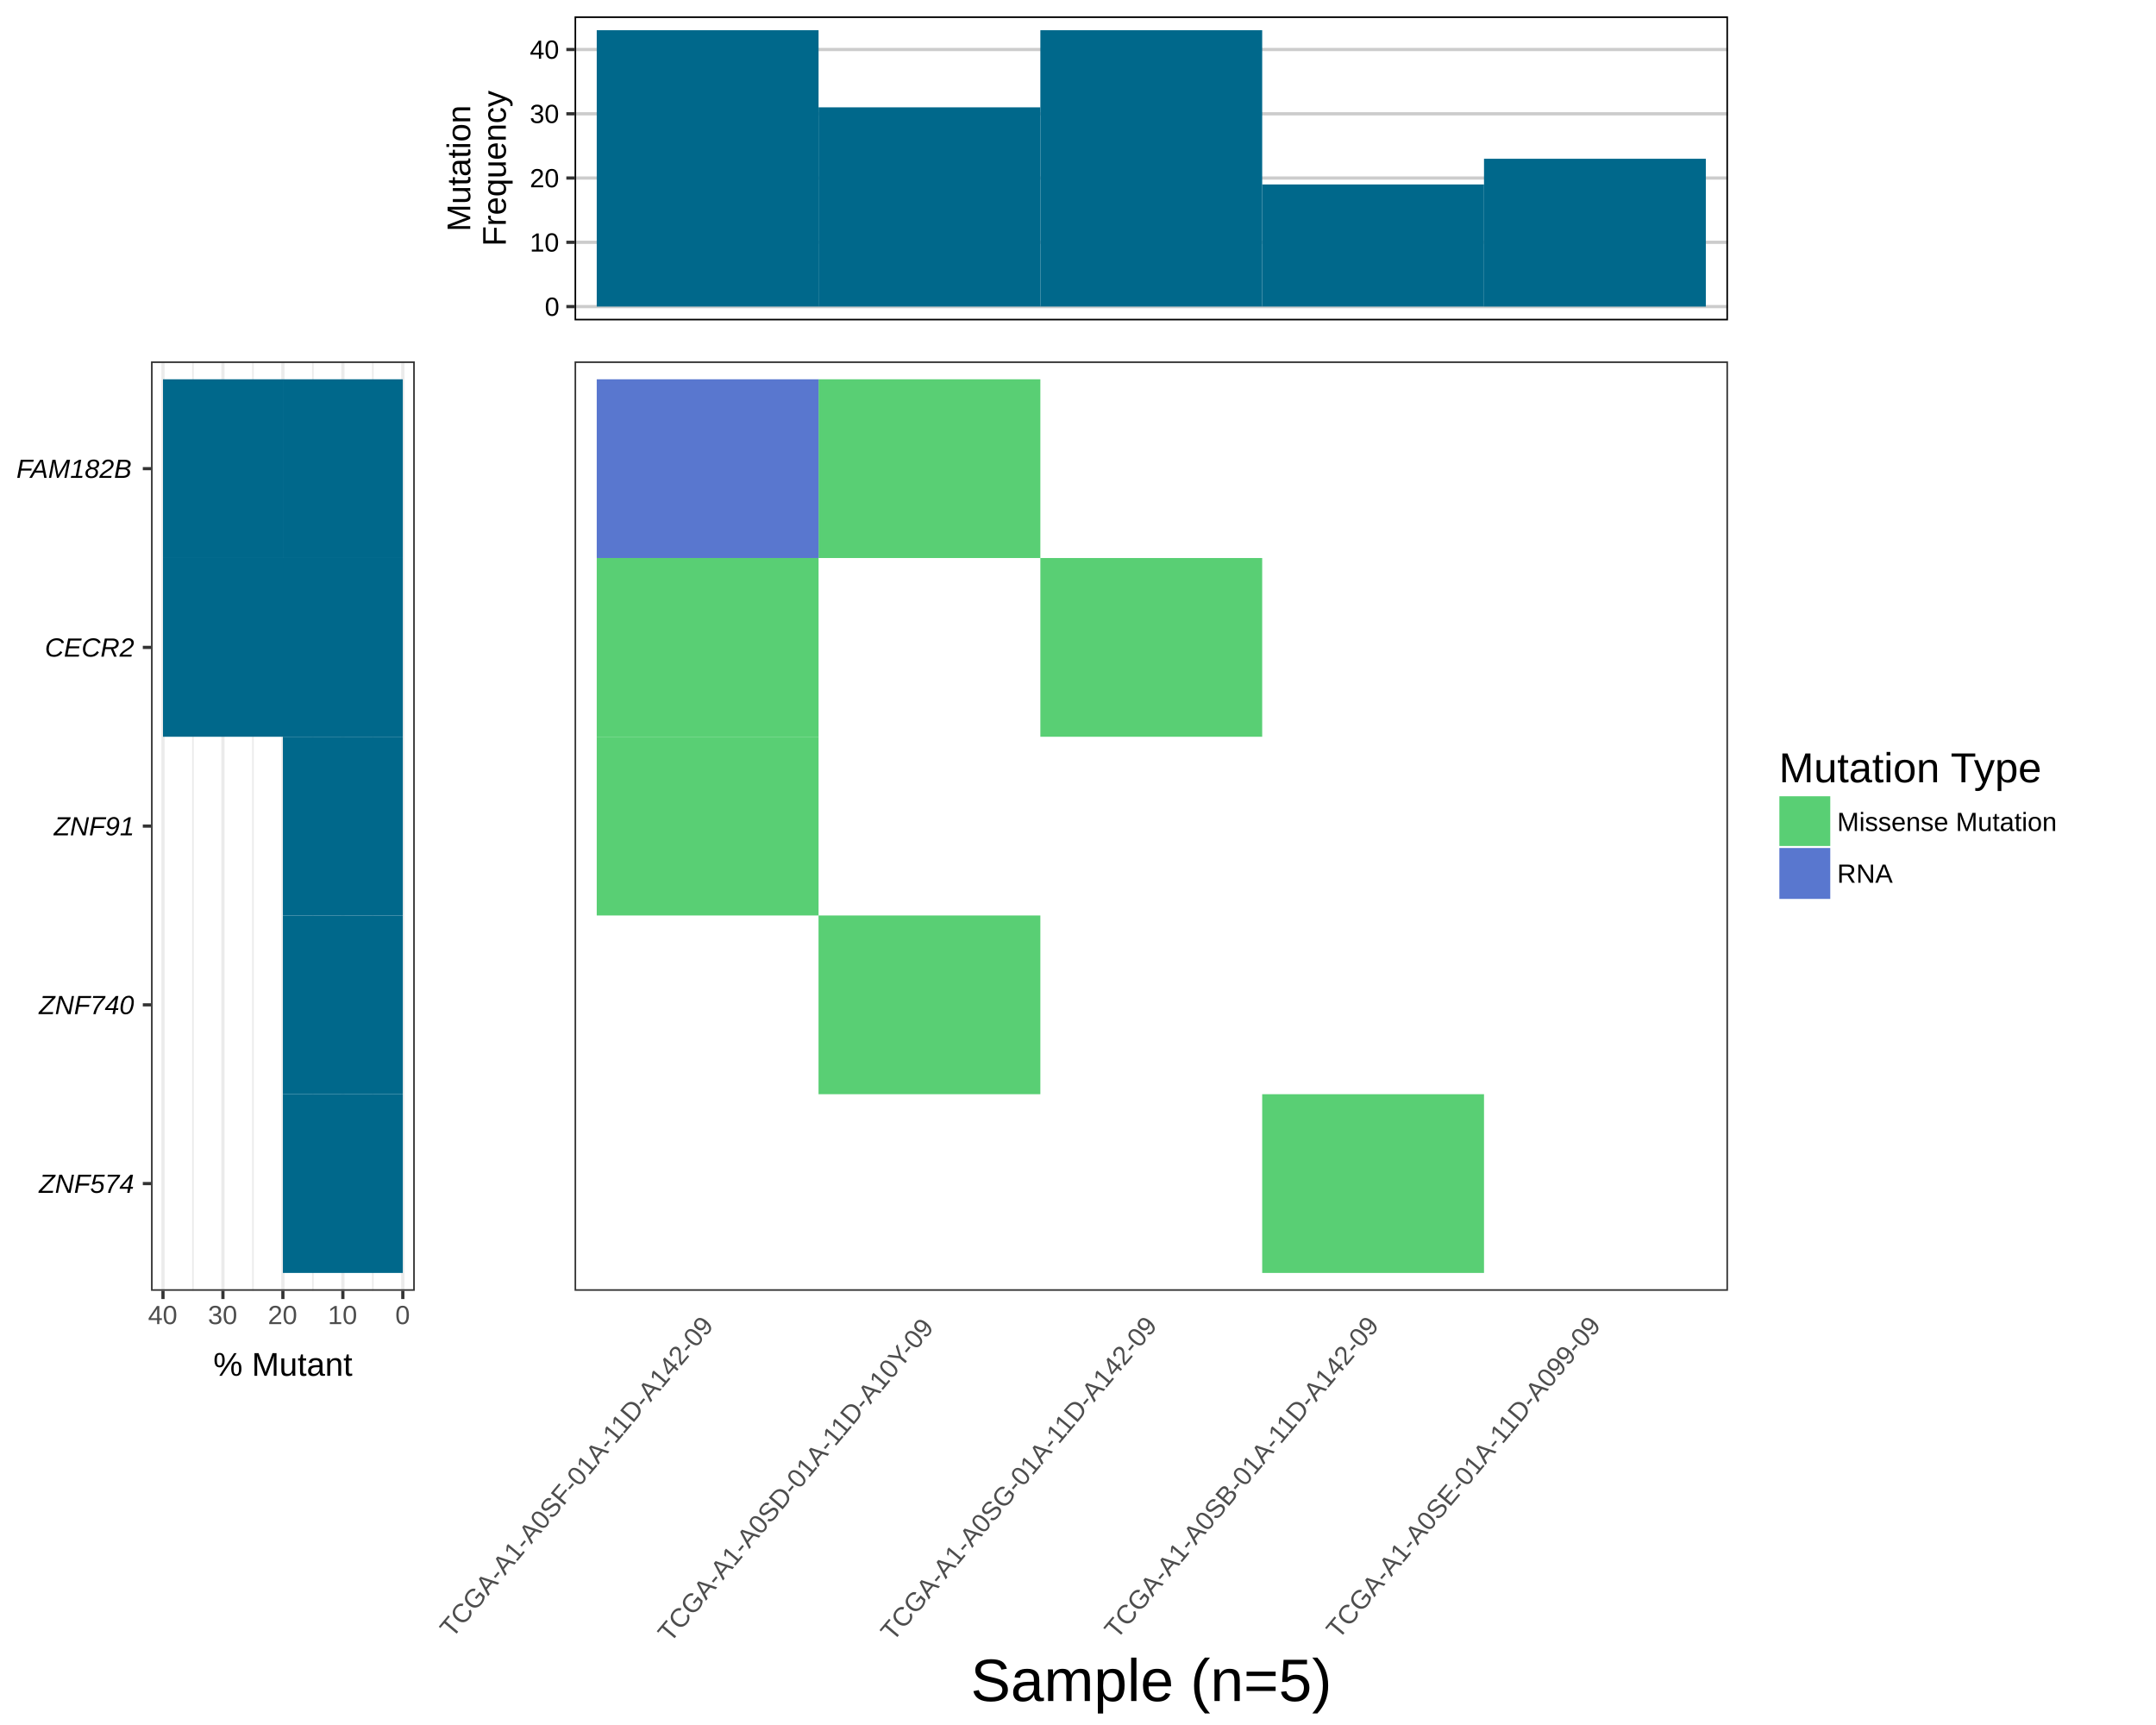
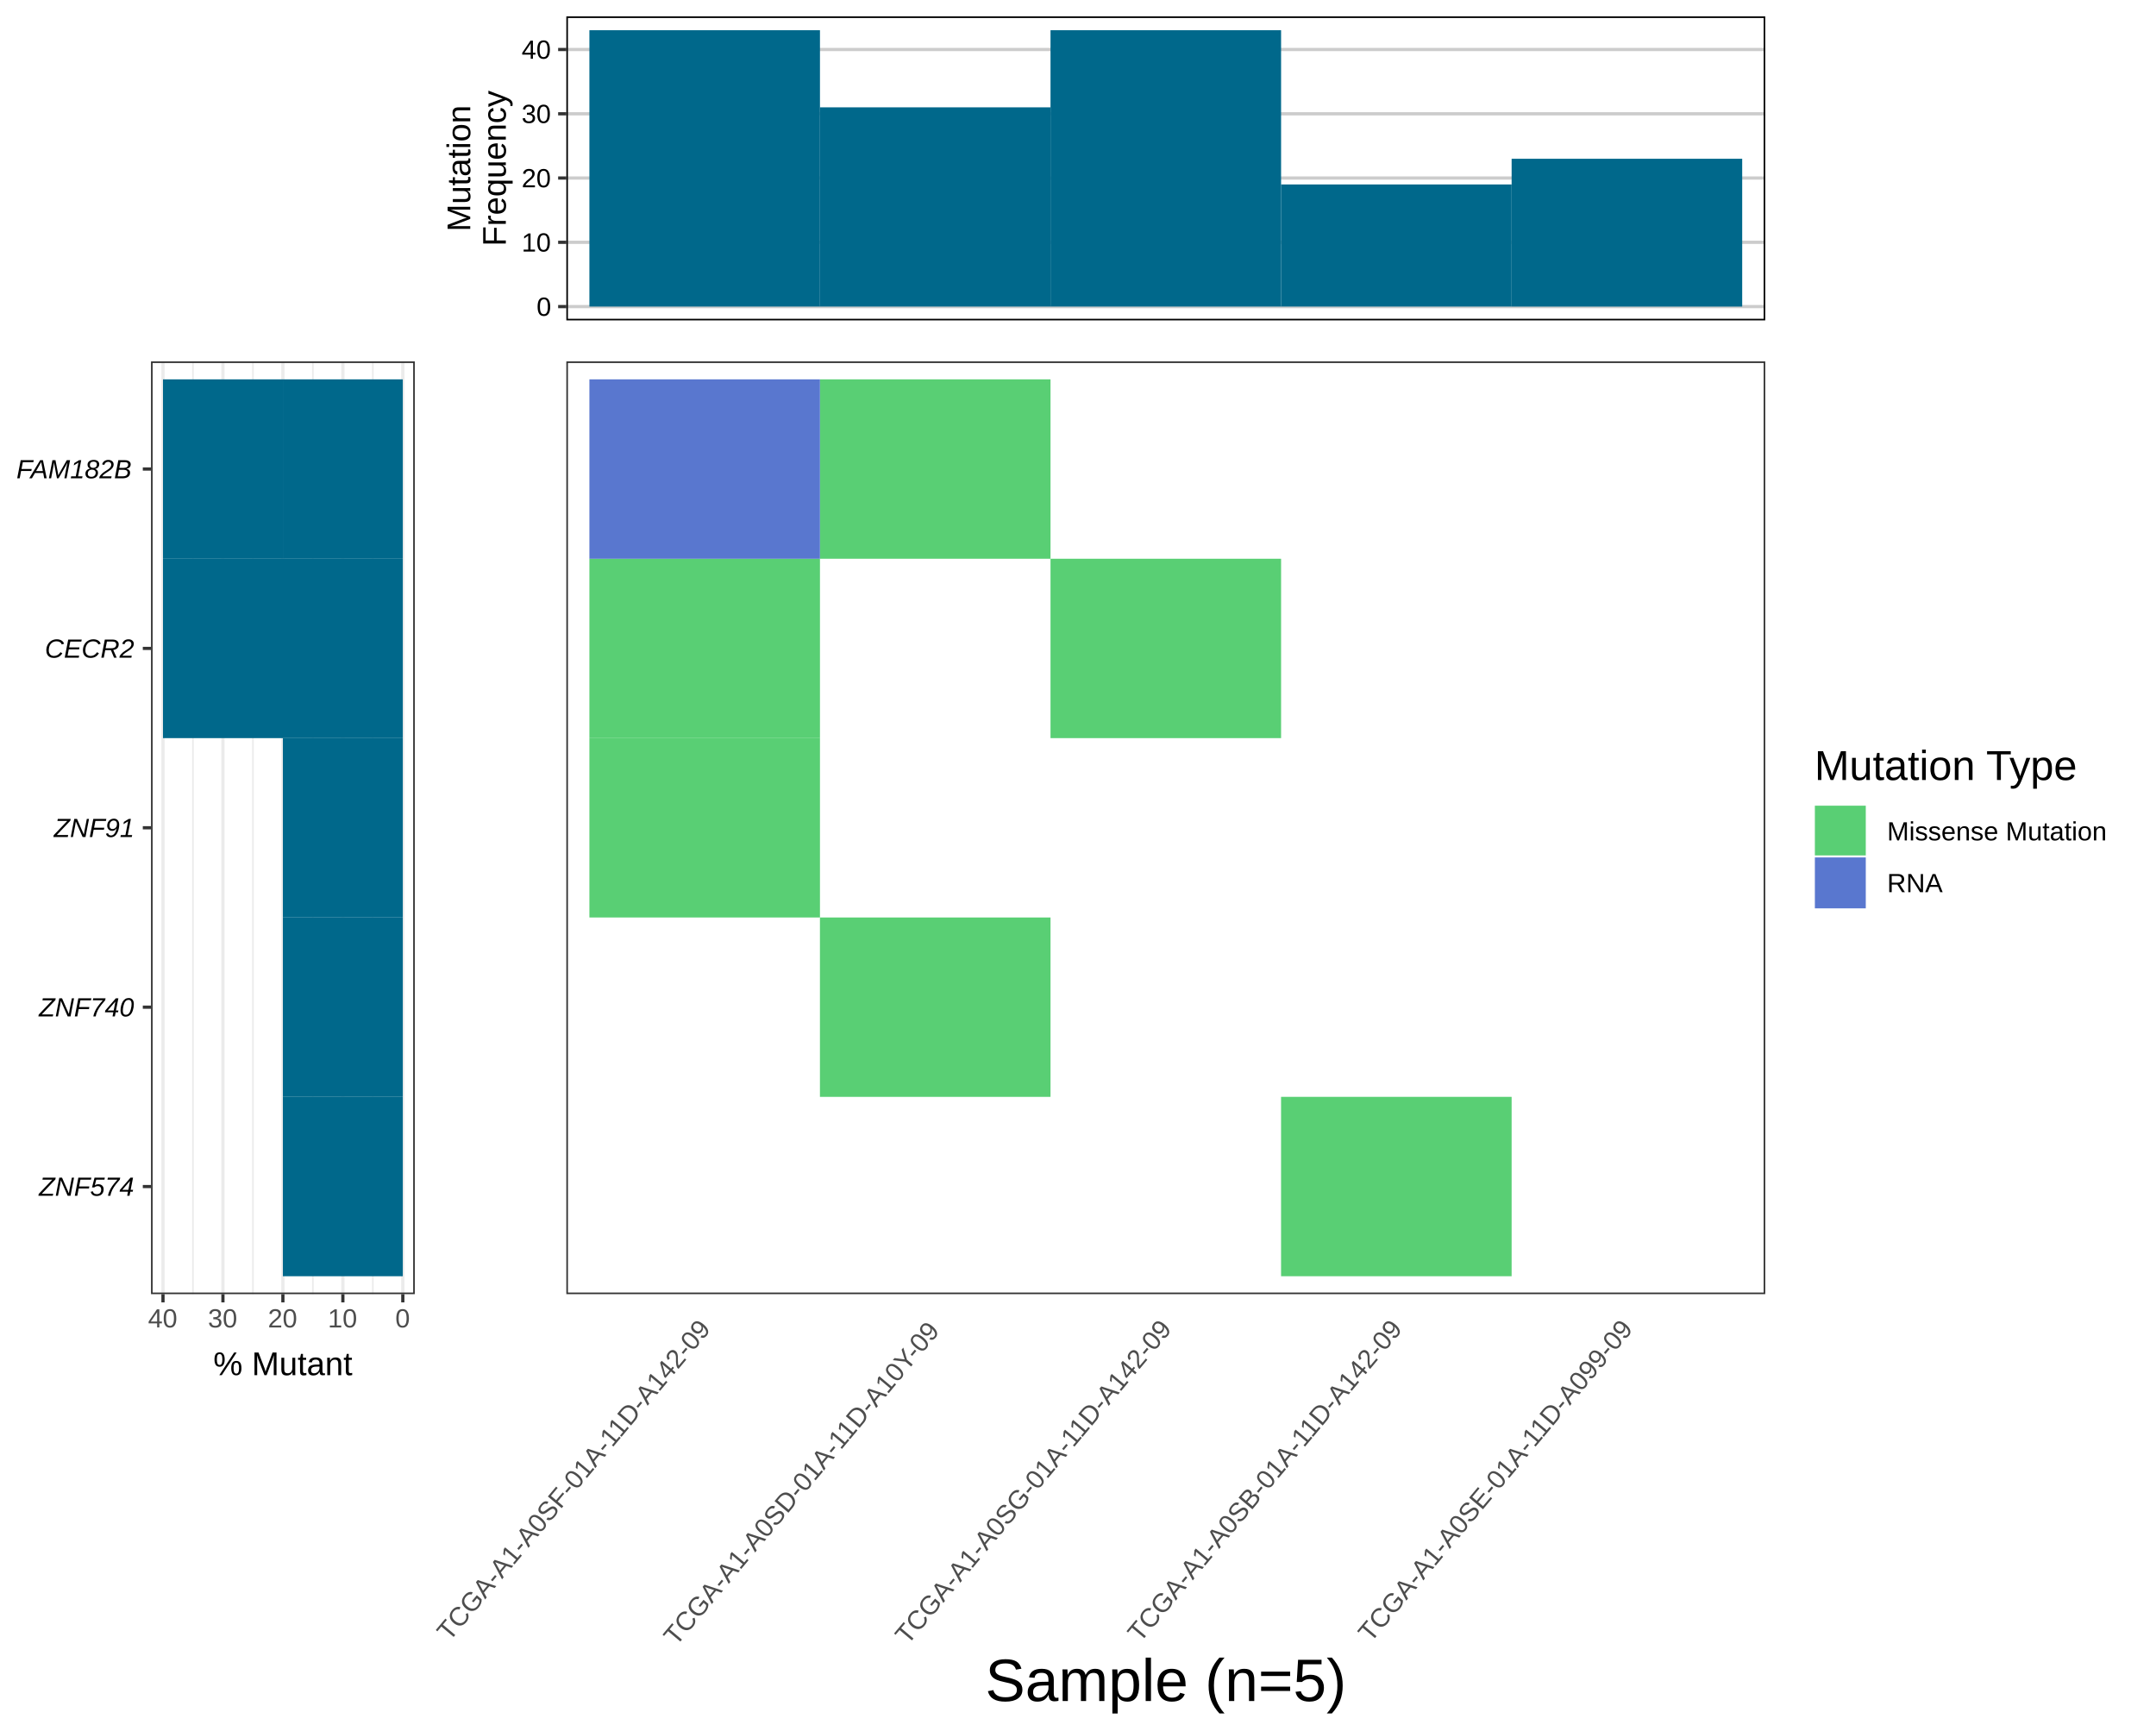
<svg xmlns="http://www.w3.org/2000/svg" viewBox="0 0 720.00 576.00">
  <defs>
    <style type="text/css">
    line, polyline, path, rect, circle {
      fill: none;
      stroke: #000000;
      stroke-linecap: round;
      stroke-linejoin: round;
      stroke-miterlimit: 10.00;
    }
  </style>
  </defs>
  <rect width="100%" height="100%" style="stroke: none; fill: #FFFFFF;" />
  <defs>
-     <clipPath id="cpMTQ0fDU4OC40MDl8MTE1LjJ8MA==">
-       <rect x="144.00" y="0.00" width="444.41" height="115.20" />
-     </clipPath>
-   </defs>
-   <rect x="144.00" y="-0.00" width="444.41" height="115.20" style="stroke-width: 1.07; stroke: #FFFFFF; fill: #FFFFFF;" clip-path="url(#cpMTQ0fDU4OC40MDl8MTE1LjJ8MA==)" />
-   <defs>
-     <clipPath id="cpMHw3MjB8NTc2fDA=">
-       <rect x="0.00" y="0.00" width="720.00" height="576.00" />
-     </clipPath>
-   </defs>
-   <defs>
-     <clipPath id="cpMTkxLjg2OXw1NzcuMDcxfDEwNi45ODF8NS40Nzk0NQ==">
-       <rect x="191.87" y="5.48" width="385.20" height="101.50" />
-     </clipPath>
-   </defs>
-   <polyline points="191.87,91.64 577.07,91.64 " style="stroke-width: 0.53; stroke: #FFFFFF; stroke-linecap: butt;" clip-path="url(#cpMTkxLjg2OXw1NzcuMDcxfDEwNi45ODF8NS40Nzk0NQ==)" />
-   <polyline points="191.87,70.18 577.07,70.18 " style="stroke-width: 0.53; stroke: #FFFFFF; stroke-linecap: butt;" clip-path="url(#cpMTkxLjg2OXw1NzcuMDcxfDEwNi45ODF8NS40Nzk0NQ==)" />
-   <polyline points="191.87,48.72 577.07,48.72 " style="stroke-width: 0.53; stroke: #FFFFFF; stroke-linecap: butt;" clip-path="url(#cpMTkxLjg2OXw1NzcuMDcxfDEwNi45ODF8NS40Nzk0NQ==)" />
-   <polyline points="191.87,27.26 577.07,27.26 " style="stroke-width: 0.53; stroke: #FFFFFF; stroke-linecap: butt;" clip-path="url(#cpMTkxLjg2OXw1NzcuMDcxfDEwNi45ODF8NS40Nzk0NQ==)" />
-   <polyline points="191.87,5.80 577.07,5.80 " style="stroke-width: 0.53; stroke: #FFFFFF; stroke-linecap: butt;" clip-path="url(#cpMTkxLjg2OXw1NzcuMDcxfDEwNi45ODF8NS40Nzk0NQ==)" />
-   <polyline points="191.87,102.37 577.07,102.37 " style="stroke-width: 1.07; stroke: #CCCCCC; stroke-linecap: butt;" clip-path="url(#cpMTkxLjg2OXw1NzcuMDcxfDEwNi45ODF8NS40Nzk0NQ==)" />
-   <polyline points="191.87,80.91 577.07,80.91 " style="stroke-width: 1.07; stroke: #CCCCCC; stroke-linecap: butt;" clip-path="url(#cpMTkxLjg2OXw1NzcuMDcxfDEwNi45ODF8NS40Nzk0NQ==)" />
-   <polyline points="191.87,59.45 577.07,59.45 " style="stroke-width: 1.07; stroke: #CCCCCC; stroke-linecap: butt;" clip-path="url(#cpMTkxLjg2OXw1NzcuMDcxfDEwNi45ODF8NS40Nzk0NQ==)" />
-   <polyline points="191.87,37.99 577.07,37.99 " style="stroke-width: 1.07; stroke: #CCCCCC; stroke-linecap: butt;" clip-path="url(#cpMTkxLjg2OXw1NzcuMDcxfDEwNi45ODF8NS40Nzk0NQ==)" />
-   <polyline points="191.87,16.53 577.07,16.53 " style="stroke-width: 1.07; stroke: #CCCCCC; stroke-linecap: butt;" clip-path="url(#cpMTkxLjg2OXw1NzcuMDcxfDEwNi45ODF8NS40Nzk0NQ==)" />
-   <rect x="199.28" y="10.09" width="74.08" height="92.27" style="stroke-width: 1.07; stroke: none; stroke-linecap: butt; fill: #00688B;" clip-path="url(#cpMTkxLjg2OXw1NzcuMDcxfDEwNi45ODF8NS40Nzk0NQ==)" />
-   <rect x="273.35" y="35.84" width="74.08" height="66.52" style="stroke-width: 1.07; stroke: none; stroke-linecap: butt; fill: #00688B;" clip-path="url(#cpMTkxLjg2OXw1NzcuMDcxfDEwNi45ODF8NS40Nzk0NQ==)" />
-   <rect x="347.43" y="10.09" width="74.08" height="92.27" style="stroke-width: 1.07; stroke: none; stroke-linecap: butt; fill: #00688B;" clip-path="url(#cpMTkxLjg2OXw1NzcuMDcxfDEwNi45ODF8NS40Nzk0NQ==)" />
-   <rect x="421.51" y="61.59" width="74.08" height="40.77" style="stroke-width: 1.07; stroke: none; stroke-linecap: butt; fill: #00688B;" clip-path="url(#cpMTkxLjg2OXw1NzcuMDcxfDEwNi45ODF8NS40Nzk0NQ==)" />
-   <rect x="495.59" y="53.01" width="74.08" height="49.36" style="stroke-width: 1.07; stroke: none; stroke-linecap: butt; fill: #00688B;" clip-path="url(#cpMTkxLjg2OXw1NzcuMDcxfDEwNi45ODF8NS40Nzk0NQ==)" />
-   <rect x="191.87" y="5.48" width="385.20" height="101.50" style="stroke-width: 1.07;" clip-path="url(#cpMTkxLjg2OXw1NzcuMDcxfDEwNi45ODF8NS40Nzk0NQ==)" />
-   <defs>
-     <clipPath id="cpMHw3MjB8NTc2fDA=">
-       <rect x="0.00" y="0.00" width="720.00" height="576.00" />
-     </clipPath>
-   </defs>
-   <g clip-path="url(#cpMHw3MjB8NTc2fDA=)">
-     <text x="181.93" y="105.46" style="font-size: 8.80px; font-family: Liberation Sans;" textLength="5.01px" lengthAdjust="spacingAndGlyphs">0</text>
-   </g>
-   <g clip-path="url(#cpMHw3MjB8NTc2fDA=)">
-     <text x="176.93" y="84.00" style="font-size: 8.80px; font-family: Liberation Sans;" textLength="10.01px" lengthAdjust="spacingAndGlyphs">10</text>
-   </g>
-   <g clip-path="url(#cpMHw3MjB8NTc2fDA=)">
-     <text x="176.93" y="62.54" style="font-size: 8.80px; font-family: Liberation Sans;" textLength="10.01px" lengthAdjust="spacingAndGlyphs">20</text>
-   </g>
-   <g clip-path="url(#cpMHw3MjB8NTc2fDA=)">
-     <text x="176.93" y="41.08" style="font-size: 8.80px; font-family: Liberation Sans;" textLength="10.01px" lengthAdjust="spacingAndGlyphs">30</text>
-   </g>
-   <g clip-path="url(#cpMHw3MjB8NTc2fDA=)">
-     <text x="176.93" y="19.62" style="font-size: 8.80px; font-family: Liberation Sans;" textLength="10.01px" lengthAdjust="spacingAndGlyphs">40</text>
-   </g>
-   <polyline points="189.13,102.37 191.87,102.37 " style="stroke-width: 1.07; stroke: #333333; stroke-linecap: butt;" clip-path="url(#cpMHw3MjB8NTc2fDA=)" />
-   <polyline points="189.13,80.91 191.87,80.91 " style="stroke-width: 1.07; stroke: #333333; stroke-linecap: butt;" clip-path="url(#cpMHw3MjB8NTc2fDA=)" />
-   <polyline points="189.13,59.45 191.87,59.45 " style="stroke-width: 1.07; stroke: #333333; stroke-linecap: butt;" clip-path="url(#cpMHw3MjB8NTc2fDA=)" />
-   <polyline points="189.13,37.99 191.87,37.99 " style="stroke-width: 1.07; stroke: #333333; stroke-linecap: butt;" clip-path="url(#cpMHw3MjB8NTc2fDA=)" />
-   <polyline points="189.13,16.53 191.87,16.53 " style="stroke-width: 1.07; stroke: #333333; stroke-linecap: butt;" clip-path="url(#cpMHw3MjB8NTc2fDA=)" />
+     <clipPath id="cpMTQ0fDcwOS4wNDF8MTE1LjJ8MA==">
+       <rect x="144.00" y="0.00" width="565.04" height="115.20" />
+     </clipPath>
+   </defs>
+   <rect x="144.00" y="-0.00" width="565.04" height="115.20" style="stroke-width: 1.07; stroke: #FFFFFF; fill: #FFFFFF;" clip-path="url(#cpMTQ0fDcwOS4wNDF8MTE1LjJ8MA==)" />
+   <defs>
+     <clipPath id="cpMHw3MjB8NTc2fDA=">
+       <rect x="0.00" y="0.00" width="720.00" height="576.00" />
+     </clipPath>
+   </defs>
+   <defs>
+     <clipPath id="cpMTg5LjEyOXw1ODkuNTA1fDEwNi45ODF8NS40Nzk0NQ==">
+       <rect x="189.13" y="5.48" width="400.38" height="101.50" />
+     </clipPath>
+   </defs>
+   <polyline points="189.13,91.64 589.50,91.64 " style="stroke-width: 0.53; stroke: #FFFFFF; stroke-linecap: butt;" clip-path="url(#cpMTg5LjEyOXw1ODkuNTA1fDEwNi45ODF8NS40Nzk0NQ==)" />
+   <polyline points="189.13,70.18 589.50,70.18 " style="stroke-width: 0.53; stroke: #FFFFFF; stroke-linecap: butt;" clip-path="url(#cpMTg5LjEyOXw1ODkuNTA1fDEwNi45ODF8NS40Nzk0NQ==)" />
+   <polyline points="189.13,48.72 589.50,48.72 " style="stroke-width: 0.53; stroke: #FFFFFF; stroke-linecap: butt;" clip-path="url(#cpMTg5LjEyOXw1ODkuNTA1fDEwNi45ODF8NS40Nzk0NQ==)" />
+   <polyline points="189.13,27.26 589.50,27.26 " style="stroke-width: 0.53; stroke: #FFFFFF; stroke-linecap: butt;" clip-path="url(#cpMTg5LjEyOXw1ODkuNTA1fDEwNi45ODF8NS40Nzk0NQ==)" />
+   <polyline points="189.13,5.80 589.50,5.80 " style="stroke-width: 0.53; stroke: #FFFFFF; stroke-linecap: butt;" clip-path="url(#cpMTg5LjEyOXw1ODkuNTA1fDEwNi45ODF8NS40Nzk0NQ==)" />
+   <polyline points="189.13,102.37 589.50,102.37 " style="stroke-width: 1.07; stroke: #CCCCCC; stroke-linecap: butt;" clip-path="url(#cpMTg5LjEyOXw1ODkuNTA1fDEwNi45ODF8NS40Nzk0NQ==)" />
+   <polyline points="189.13,80.91 589.50,80.91 " style="stroke-width: 1.07; stroke: #CCCCCC; stroke-linecap: butt;" clip-path="url(#cpMTg5LjEyOXw1ODkuNTA1fDEwNi45ODF8NS40Nzk0NQ==)" />
+   <polyline points="189.13,59.45 589.50,59.45 " style="stroke-width: 1.07; stroke: #CCCCCC; stroke-linecap: butt;" clip-path="url(#cpMTg5LjEyOXw1ODkuNTA1fDEwNi45ODF8NS40Nzk0NQ==)" />
+   <polyline points="189.13,37.99 589.50,37.99 " style="stroke-width: 1.07; stroke: #CCCCCC; stroke-linecap: butt;" clip-path="url(#cpMTg5LjEyOXw1ODkuNTA1fDEwNi45ODF8NS40Nzk0NQ==)" />
+   <polyline points="189.13,16.53 589.50,16.53 " style="stroke-width: 1.07; stroke: #CCCCCC; stroke-linecap: butt;" clip-path="url(#cpMTg5LjEyOXw1ODkuNTA1fDEwNi45ODF8NS40Nzk0NQ==)" />
+   <rect x="196.83" y="10.09" width="77.00" height="92.27" style="stroke-width: 1.07; stroke: none; stroke-linecap: butt; fill: #00688B;" clip-path="url(#cpMTg5LjEyOXw1ODkuNTA1fDEwNi45ODF8NS40Nzk0NQ==)" />
+   <rect x="273.82" y="35.84" width="77.00" height="66.52" style="stroke-width: 1.07; stroke: none; stroke-linecap: butt; fill: #00688B;" clip-path="url(#cpMTg5LjEyOXw1ODkuNTA1fDEwNi45ODF8NS40Nzk0NQ==)" />
+   <rect x="350.82" y="10.09" width="77.00" height="92.27" style="stroke-width: 1.07; stroke: none; stroke-linecap: butt; fill: #00688B;" clip-path="url(#cpMTg5LjEyOXw1ODkuNTA1fDEwNi45ODF8NS40Nzk0NQ==)" />
+   <rect x="427.81" y="61.59" width="77.00" height="40.77" style="stroke-width: 1.07; stroke: none; stroke-linecap: butt; fill: #00688B;" clip-path="url(#cpMTg5LjEyOXw1ODkuNTA1fDEwNi45ODF8NS40Nzk0NQ==)" />
+   <rect x="504.81" y="53.01" width="77.00" height="49.36" style="stroke-width: 1.07; stroke: none; stroke-linecap: butt; fill: #00688B;" clip-path="url(#cpMTg5LjEyOXw1ODkuNTA1fDEwNi45ODF8NS40Nzk0NQ==)" />
+   <rect x="189.13" y="5.48" width="400.38" height="101.50" style="stroke-width: 1.07;" clip-path="url(#cpMTg5LjEyOXw1ODkuNTA1fDEwNi45ODF8NS40Nzk0NQ==)" />
+   <defs>
+     <clipPath id="cpMHw3MjB8NTc2fDA=">
+       <rect x="0.00" y="0.00" width="720.00" height="576.00" />
+     </clipPath>
+   </defs>
+   <g clip-path="url(#cpMHw3MjB8NTc2fDA=)">
+     <text x="179.19" y="105.46" style="font-size: 8.80px; font-family: Liberation Sans;" textLength="5.01px" lengthAdjust="spacingAndGlyphs">0</text>
+   </g>
+   <g clip-path="url(#cpMHw3MjB8NTc2fDA=)">
+     <text x="174.19" y="84.00" style="font-size: 8.80px; font-family: Liberation Sans;" textLength="10.01px" lengthAdjust="spacingAndGlyphs">10</text>
+   </g>
+   <g clip-path="url(#cpMHw3MjB8NTc2fDA=)">
+     <text x="174.19" y="62.54" style="font-size: 8.80px; font-family: Liberation Sans;" textLength="10.01px" lengthAdjust="spacingAndGlyphs">20</text>
+   </g>
+   <g clip-path="url(#cpMHw3MjB8NTc2fDA=)">
+     <text x="174.19" y="41.08" style="font-size: 8.80px; font-family: Liberation Sans;" textLength="10.01px" lengthAdjust="spacingAndGlyphs">30</text>
+   </g>
+   <g clip-path="url(#cpMHw3MjB8NTc2fDA=)">
+     <text x="174.19" y="19.62" style="font-size: 8.80px; font-family: Liberation Sans;" textLength="10.01px" lengthAdjust="spacingAndGlyphs">40</text>
+   </g>
+   <polyline points="186.39,102.37 189.13,102.37 " style="stroke-width: 1.07; stroke: #333333; stroke-linecap: butt;" clip-path="url(#cpMHw3MjB8NTc2fDA=)" />
+   <polyline points="186.39,80.91 189.13,80.91 " style="stroke-width: 1.07; stroke: #333333; stroke-linecap: butt;" clip-path="url(#cpMHw3MjB8NTc2fDA=)" />
+   <polyline points="186.39,59.45 189.13,59.45 " style="stroke-width: 1.07; stroke: #333333; stroke-linecap: butt;" clip-path="url(#cpMHw3MjB8NTc2fDA=)" />
+   <polyline points="186.39,37.99 189.13,37.99 " style="stroke-width: 1.07; stroke: #333333; stroke-linecap: butt;" clip-path="url(#cpMHw3MjB8NTc2fDA=)" />
+   <polyline points="186.39,16.53 189.13,16.53 " style="stroke-width: 1.07; stroke: #333333; stroke-linecap: butt;" clip-path="url(#cpMHw3MjB8NTc2fDA=)" />
  <g clip-path="url(#cpMHw3MjB8NTc2fDA=)">
    <text transform="translate(157.04,77.33) rotate(-90)" style="font-size: 11.00px; font-family: Liberation Sans;" textLength="42.19px" lengthAdjust="spacingAndGlyphs">Mutation</text>
  </g>
  <g clip-path="url(#cpMHw3MjB8NTc2fDA=)">
    <text transform="translate(168.92,82.22) rotate(-90)" style="font-size: 11.00px; font-family: Liberation Sans;" textLength="51.97px" lengthAdjust="spacingAndGlyphs">Frequency</text>
  </g>
  <defs>
    <clipPath id="cpMHwxNDR8NTc2fDExNS4y">
      <rect x="0.00" y="115.20" width="144.00" height="460.80" />
    </clipPath>
  </defs>
  <rect x="0.00" y="115.20" width="144.00" height="460.80" style="stroke-width: 1.07; stroke: #FFFFFF; fill: #FFFFFF;" clip-path="url(#cpMHwxNDR8NTc2fDExNS4y)" />
  <defs>
    <clipPath id="cpMHw3MjB8NTc2fDA=">
      <rect x="0.00" y="0.00" width="720.00" height="576.00" />
    </clipPath>
  </defs>
  <defs>
-     <clipPath id="cpNTAuNDI3NnwxMzguNTIxfDQzMS4wMjJ8MTIwLjY3OQ==">
-       <rect x="50.43" y="120.68" width="88.09" height="310.34" />
-     </clipPath>
-   </defs>
-   <rect x="50.43" y="120.68" width="88.09" height="310.34" style="stroke-width: 1.07; stroke: none; fill: #FFFFFF;" clip-path="url(#cpNTAuNDI3NnwxMzguNTIxfDQzMS4wMjJ8MTIwLjY3OQ==)" />
-   <polyline points="124.51,431.02 124.51,120.68 " style="stroke-width: 0.53; stroke: #EBEBEB; stroke-linecap: butt;" clip-path="url(#cpNTAuNDI3NnwxMzguNTIxfDQzMS4wMjJ8MTIwLjY3OQ==)" />
-   <polyline points="104.48,431.02 104.48,120.68 " style="stroke-width: 0.53; stroke: #EBEBEB; stroke-linecap: butt;" clip-path="url(#cpNTAuNDI3NnwxMzguNTIxfDQzMS4wMjJ8MTIwLjY3OQ==)" />
-   <polyline points="84.46,431.02 84.46,120.68 " style="stroke-width: 0.53; stroke: #EBEBEB; stroke-linecap: butt;" clip-path="url(#cpNTAuNDI3NnwxMzguNTIxfDQzMS4wMjJ8MTIwLjY3OQ==)" />
-   <polyline points="64.44,431.02 64.44,120.68 " style="stroke-width: 0.53; stroke: #EBEBEB; stroke-linecap: butt;" clip-path="url(#cpNTAuNDI3NnwxMzguNTIxfDQzMS4wMjJ8MTIwLjY3OQ==)" />
-   <polyline points="134.52,431.02 134.52,120.68 " style="stroke-width: 1.07; stroke: #EBEBEB; stroke-linecap: butt;" clip-path="url(#cpNTAuNDI3NnwxMzguNTIxfDQzMS4wMjJ8MTIwLjY3OQ==)" />
-   <polyline points="114.50,431.02 114.50,120.68 " style="stroke-width: 1.07; stroke: #EBEBEB; stroke-linecap: butt;" clip-path="url(#cpNTAuNDI3NnwxMzguNTIxfDQzMS4wMjJ8MTIwLjY3OQ==)" />
-   <polyline points="94.47,431.02 94.47,120.68 " style="stroke-width: 1.07; stroke: #EBEBEB; stroke-linecap: butt;" clip-path="url(#cpNTAuNDI3NnwxMzguNTIxfDQzMS4wMjJ8MTIwLjY3OQ==)" />
-   <polyline points="74.45,431.02 74.45,120.68 " style="stroke-width: 1.07; stroke: #EBEBEB; stroke-linecap: butt;" clip-path="url(#cpNTAuNDI3NnwxMzguNTIxfDQzMS4wMjJ8MTIwLjY3OQ==)" />
-   <polyline points="54.43,431.02 54.43,120.68 " style="stroke-width: 1.07; stroke: #EBEBEB; stroke-linecap: butt;" clip-path="url(#cpNTAuNDI3NnwxMzguNTIxfDQzMS4wMjJ8MTIwLjY3OQ==)" />
-   <rect x="94.47" y="365.37" width="40.04" height="59.68" style="stroke-width: 1.07; stroke: none; stroke-linecap: butt; fill: #00688B;" clip-path="url(#cpNTAuNDI3NnwxMzguNTIxfDQzMS4wMjJ8MTIwLjY3OQ==)" />
-   <rect x="94.47" y="305.69" width="40.04" height="59.68" style="stroke-width: 1.07; stroke: none; stroke-linecap: butt; fill: #00688B;" clip-path="url(#cpNTAuNDI3NnwxMzguNTIxfDQzMS4wMjJ8MTIwLjY3OQ==)" />
-   <rect x="94.47" y="246.01" width="40.04" height="59.68" style="stroke-width: 1.07; stroke: none; stroke-linecap: butt; fill: #00688B;" clip-path="url(#cpNTAuNDI3NnwxMzguNTIxfDQzMS4wMjJ8MTIwLjY3OQ==)" />
-   <rect x="54.43" y="186.33" width="80.08" height="59.68" style="stroke-width: 1.07; stroke: none; stroke-linecap: butt; fill: #00688B;" clip-path="url(#cpNTAuNDI3NnwxMzguNTIxfDQzMS4wMjJ8MTIwLjY3OQ==)" />
-   <rect x="94.47" y="126.65" width="40.04" height="59.68" style="stroke-width: 1.07; stroke: none; stroke-linecap: butt; fill: #00688B;" clip-path="url(#cpNTAuNDI3NnwxMzguNTIxfDQzMS4wMjJ8MTIwLjY3OQ==)" />
-   <rect x="54.43" y="126.65" width="40.04" height="59.68" style="stroke-width: 1.07; stroke: none; stroke-linecap: butt; fill: #00688B;" clip-path="url(#cpNTAuNDI3NnwxMzguNTIxfDQzMS4wMjJ8MTIwLjY3OQ==)" />
-   <rect x="50.43" y="120.68" width="88.09" height="310.34" style="stroke-width: 1.07; stroke: #333333;" clip-path="url(#cpNTAuNDI3NnwxMzguNTIxfDQzMS4wMjJ8MTIwLjY3OQ==)" />
-   <defs>
-     <clipPath id="cpMHw3MjB8NTc2fDA=">
-       <rect x="0.00" y="0.00" width="720.00" height="576.00" />
-     </clipPath>
-   </defs>
-   <g clip-path="url(#cpMHw3MjB8NTc2fDA=)">
-     <text x="12.99" y="398.31" style="font-size: 8.80px; font-style: italic; font-family: Liberation Sans;" textLength="32.51px" lengthAdjust="spacingAndGlyphs">ZNF574</text>
-   </g>
-   <g clip-path="url(#cpMHw3MjB8NTc2fDA=)">
-     <text x="12.99" y="338.63" style="font-size: 8.80px; font-style: italic; font-family: Liberation Sans;" textLength="32.51px" lengthAdjust="spacingAndGlyphs">ZNF740</text>
-   </g>
-   <g clip-path="url(#cpMHw3MjB8NTc2fDA=)">
-     <text x="17.99" y="278.94" style="font-size: 8.80px; font-style: italic; font-family: Liberation Sans;" textLength="27.51px" lengthAdjust="spacingAndGlyphs">ZNF91</text>
-   </g>
-   <g clip-path="url(#cpMHw3MjB8NTc2fDA=)">
-     <text x="14.99" y="219.26" style="font-size: 8.80px; font-style: italic; font-family: Liberation Sans;" textLength="30.51px" lengthAdjust="spacingAndGlyphs">CECR2</text>
-   </g>
-   <g clip-path="url(#cpMHw3MjB8NTc2fDA=)">
-     <text x="5.48" y="159.58" style="font-size: 8.80px; font-style: italic; font-family: Liberation Sans;" textLength="40.02px" lengthAdjust="spacingAndGlyphs">FAM182B</text>
-   </g>
-   <polyline points="47.69,395.21 50.43,395.21 " style="stroke-width: 1.07; stroke: #333333; stroke-linecap: butt;" clip-path="url(#cpMHw3MjB8NTc2fDA=)" />
-   <polyline points="47.69,335.53 50.43,335.53 " style="stroke-width: 1.07; stroke: #333333; stroke-linecap: butt;" clip-path="url(#cpMHw3MjB8NTc2fDA=)" />
-   <polyline points="47.69,275.85 50.43,275.85 " style="stroke-width: 1.07; stroke: #333333; stroke-linecap: butt;" clip-path="url(#cpMHw3MjB8NTc2fDA=)" />
-   <polyline points="47.69,216.17 50.43,216.17 " style="stroke-width: 1.07; stroke: #333333; stroke-linecap: butt;" clip-path="url(#cpMHw3MjB8NTc2fDA=)" />
-   <polyline points="47.69,156.49 50.43,156.49 " style="stroke-width: 1.07; stroke: #333333; stroke-linecap: butt;" clip-path="url(#cpMHw3MjB8NTc2fDA=)" />
-   <polyline points="134.52,433.76 134.52,431.02 " style="stroke-width: 1.07; stroke: #333333; stroke-linecap: butt;" clip-path="url(#cpMHw3MjB8NTc2fDA=)" />
-   <polyline points="114.50,433.76 114.50,431.02 " style="stroke-width: 1.07; stroke: #333333; stroke-linecap: butt;" clip-path="url(#cpMHw3MjB8NTc2fDA=)" />
-   <polyline points="94.47,433.76 94.47,431.02 " style="stroke-width: 1.07; stroke: #333333; stroke-linecap: butt;" clip-path="url(#cpMHw3MjB8NTc2fDA=)" />
-   <polyline points="74.45,433.76 74.45,431.02 " style="stroke-width: 1.07; stroke: #333333; stroke-linecap: butt;" clip-path="url(#cpMHw3MjB8NTc2fDA=)" />
-   <polyline points="54.43,433.76 54.43,431.02 " style="stroke-width: 1.07; stroke: #333333; stroke-linecap: butt;" clip-path="url(#cpMHw3MjB8NTc2fDA=)" />
-   <g clip-path="url(#cpMHw3MjB8NTc2fDA=)">
-     <text x="132.01" y="442.14" style="font-size: 8.80px; fill: #4D4D4D; font-family: Liberation Sans;" textLength="5.01px" lengthAdjust="spacingAndGlyphs">0</text>
-   </g>
-   <g clip-path="url(#cpMHw3MjB8NTc2fDA=)">
-     <text x="109.49" y="442.14" style="font-size: 8.80px; fill: #4D4D4D; font-family: Liberation Sans;" textLength="10.01px" lengthAdjust="spacingAndGlyphs">10</text>
-   </g>
-   <g clip-path="url(#cpMHw3MjB8NTc2fDA=)">
-     <text x="89.47" y="442.14" style="font-size: 8.80px; fill: #4D4D4D; font-family: Liberation Sans;" textLength="10.01px" lengthAdjust="spacingAndGlyphs">20</text>
-   </g>
-   <g clip-path="url(#cpMHw3MjB8NTc2fDA=)">
-     <text x="69.45" y="442.14" style="font-size: 8.80px; fill: #4D4D4D; font-family: Liberation Sans;" textLength="10.01px" lengthAdjust="spacingAndGlyphs">30</text>
-   </g>
-   <g clip-path="url(#cpMHw3MjB8NTc2fDA=)">
-     <text x="49.43" y="442.14" style="font-size: 8.80px; fill: #4D4D4D; font-family: Liberation Sans;" textLength="10.01px" lengthAdjust="spacingAndGlyphs">40</text>
-   </g>
-   <g clip-path="url(#cpMHw3MjB8NTc2fDA=)">
-     <text x="71.24" y="459.39" style="font-size: 11.00px; font-family: Liberation Sans;" textLength="46.47px" lengthAdjust="spacingAndGlyphs">% Mutant</text>
+     <clipPath id="cpNTAuNDI3NnwxMzguNTIxfDQzMi4xMzl8MTIwLjY3OQ==">
+       <rect x="50.43" y="120.68" width="88.09" height="311.46" />
+     </clipPath>
+   </defs>
+   <rect x="50.43" y="120.68" width="88.09" height="311.46" style="stroke-width: 1.07; stroke: none; fill: #FFFFFF;" clip-path="url(#cpNTAuNDI3NnwxMzguNTIxfDQzMi4xMzl8MTIwLjY3OQ==)" />
+   <polyline points="124.51,432.14 124.51,120.68 " style="stroke-width: 0.53; stroke: #EBEBEB; stroke-linecap: butt;" clip-path="url(#cpNTAuNDI3NnwxMzguNTIxfDQzMi4xMzl8MTIwLjY3OQ==)" />
+   <polyline points="104.48,432.14 104.48,120.68 " style="stroke-width: 0.53; stroke: #EBEBEB; stroke-linecap: butt;" clip-path="url(#cpNTAuNDI3NnwxMzguNTIxfDQzMi4xMzl8MTIwLjY3OQ==)" />
+   <polyline points="84.46,432.14 84.46,120.68 " style="stroke-width: 0.53; stroke: #EBEBEB; stroke-linecap: butt;" clip-path="url(#cpNTAuNDI3NnwxMzguNTIxfDQzMi4xMzl8MTIwLjY3OQ==)" />
+   <polyline points="64.44,432.14 64.44,120.68 " style="stroke-width: 0.53; stroke: #EBEBEB; stroke-linecap: butt;" clip-path="url(#cpNTAuNDI3NnwxMzguNTIxfDQzMi4xMzl8MTIwLjY3OQ==)" />
+   <polyline points="134.52,432.14 134.52,120.68 " style="stroke-width: 1.07; stroke: #EBEBEB; stroke-linecap: butt;" clip-path="url(#cpNTAuNDI3NnwxMzguNTIxfDQzMi4xMzl8MTIwLjY3OQ==)" />
+   <polyline points="114.50,432.14 114.50,120.68 " style="stroke-width: 1.07; stroke: #EBEBEB; stroke-linecap: butt;" clip-path="url(#cpNTAuNDI3NnwxMzguNTIxfDQzMi4xMzl8MTIwLjY3OQ==)" />
+   <polyline points="94.47,432.14 94.47,120.68 " style="stroke-width: 1.07; stroke: #EBEBEB; stroke-linecap: butt;" clip-path="url(#cpNTAuNDI3NnwxMzguNTIxfDQzMi4xMzl8MTIwLjY3OQ==)" />
+   <polyline points="74.45,432.14 74.45,120.68 " style="stroke-width: 1.07; stroke: #EBEBEB; stroke-linecap: butt;" clip-path="url(#cpNTAuNDI3NnwxMzguNTIxfDQzMi4xMzl8MTIwLjY3OQ==)" />
+   <polyline points="54.43,432.14 54.43,120.68 " style="stroke-width: 1.07; stroke: #EBEBEB; stroke-linecap: butt;" clip-path="url(#cpNTAuNDI3NnwxMzguNTIxfDQzMi4xMzl8MTIwLjY3OQ==)" />
+   <rect x="94.47" y="366.25" width="40.04" height="59.90" style="stroke-width: 1.07; stroke: none; stroke-linecap: butt; fill: #00688B;" clip-path="url(#cpNTAuNDI3NnwxMzguNTIxfDQzMi4xMzl8MTIwLjY3OQ==)" />
+   <rect x="94.47" y="306.36" width="40.04" height="59.90" style="stroke-width: 1.07; stroke: none; stroke-linecap: butt; fill: #00688B;" clip-path="url(#cpNTAuNDI3NnwxMzguNTIxfDQzMi4xMzl8MTIwLjY3OQ==)" />
+   <rect x="94.47" y="246.46" width="40.04" height="59.90" style="stroke-width: 1.07; stroke: none; stroke-linecap: butt; fill: #00688B;" clip-path="url(#cpNTAuNDI3NnwxMzguNTIxfDQzMi4xMzl8MTIwLjY3OQ==)" />
+   <rect x="54.43" y="186.57" width="80.08" height="59.90" style="stroke-width: 1.07; stroke: none; stroke-linecap: butt; fill: #00688B;" clip-path="url(#cpNTAuNDI3NnwxMzguNTIxfDQzMi4xMzl8MTIwLjY3OQ==)" />
+   <rect x="94.47" y="126.67" width="40.04" height="59.90" style="stroke-width: 1.07; stroke: none; stroke-linecap: butt; fill: #00688B;" clip-path="url(#cpNTAuNDI3NnwxMzguNTIxfDQzMi4xMzl8MTIwLjY3OQ==)" />
+   <rect x="54.43" y="126.67" width="40.04" height="59.90" style="stroke-width: 1.07; stroke: none; stroke-linecap: butt; fill: #00688B;" clip-path="url(#cpNTAuNDI3NnwxMzguNTIxfDQzMi4xMzl8MTIwLjY3OQ==)" />
+   <rect x="50.43" y="120.68" width="88.09" height="311.46" style="stroke-width: 1.07; stroke: #333333;" clip-path="url(#cpNTAuNDI3NnwxMzguNTIxfDQzMi4xMzl8MTIwLjY3OQ==)" />
+   <defs>
+     <clipPath id="cpMHw3MjB8NTc2fDA=">
+       <rect x="0.00" y="0.00" width="720.00" height="576.00" />
+     </clipPath>
+   </defs>
+   <g clip-path="url(#cpMHw3MjB8NTc2fDA=)">
+     <text x="12.99" y="399.29" style="font-size: 8.80px; font-style: italic; font-family: Liberation Sans;" textLength="32.51px" lengthAdjust="spacingAndGlyphs">ZNF574</text>
+   </g>
+   <g clip-path="url(#cpMHw3MjB8NTc2fDA=)">
+     <text x="12.99" y="339.40" style="font-size: 8.80px; font-style: italic; font-family: Liberation Sans;" textLength="32.51px" lengthAdjust="spacingAndGlyphs">ZNF740</text>
+   </g>
+   <g clip-path="url(#cpMHw3MjB8NTc2fDA=)">
+     <text x="17.99" y="279.50" style="font-size: 8.80px; font-style: italic; font-family: Liberation Sans;" textLength="27.51px" lengthAdjust="spacingAndGlyphs">ZNF91</text>
+   </g>
+   <g clip-path="url(#cpMHw3MjB8NTc2fDA=)">
+     <text x="14.99" y="219.61" style="font-size: 8.80px; font-style: italic; font-family: Liberation Sans;" textLength="30.51px" lengthAdjust="spacingAndGlyphs">CECR2</text>
+   </g>
+   <g clip-path="url(#cpMHw3MjB8NTc2fDA=)">
+     <text x="5.48" y="159.71" style="font-size: 8.80px; font-style: italic; font-family: Liberation Sans;" textLength="40.02px" lengthAdjust="spacingAndGlyphs">FAM182B</text>
+   </g>
+   <polyline points="47.69,396.20 50.43,396.20 " style="stroke-width: 1.07; stroke: #333333; stroke-linecap: butt;" clip-path="url(#cpMHw3MjB8NTc2fDA=)" />
+   <polyline points="47.69,336.31 50.43,336.31 " style="stroke-width: 1.07; stroke: #333333; stroke-linecap: butt;" clip-path="url(#cpMHw3MjB8NTc2fDA=)" />
+   <polyline points="47.69,276.41 50.43,276.41 " style="stroke-width: 1.07; stroke: #333333; stroke-linecap: butt;" clip-path="url(#cpMHw3MjB8NTc2fDA=)" />
+   <polyline points="47.69,216.51 50.43,216.51 " style="stroke-width: 1.07; stroke: #333333; stroke-linecap: butt;" clip-path="url(#cpMHw3MjB8NTc2fDA=)" />
+   <polyline points="47.69,156.62 50.43,156.62 " style="stroke-width: 1.07; stroke: #333333; stroke-linecap: butt;" clip-path="url(#cpMHw3MjB8NTc2fDA=)" />
+   <polyline points="134.52,434.88 134.52,432.14 " style="stroke-width: 1.07; stroke: #333333; stroke-linecap: butt;" clip-path="url(#cpMHw3MjB8NTc2fDA=)" />
+   <polyline points="114.50,434.88 114.50,432.14 " style="stroke-width: 1.07; stroke: #333333; stroke-linecap: butt;" clip-path="url(#cpMHw3MjB8NTc2fDA=)" />
+   <polyline points="94.47,434.88 94.47,432.14 " style="stroke-width: 1.07; stroke: #333333; stroke-linecap: butt;" clip-path="url(#cpMHw3MjB8NTc2fDA=)" />
+   <polyline points="74.45,434.88 74.45,432.14 " style="stroke-width: 1.07; stroke: #333333; stroke-linecap: butt;" clip-path="url(#cpMHw3MjB8NTc2fDA=)" />
+   <polyline points="54.43,434.88 54.43,432.14 " style="stroke-width: 1.07; stroke: #333333; stroke-linecap: butt;" clip-path="url(#cpMHw3MjB8NTc2fDA=)" />
+   <g clip-path="url(#cpMHw3MjB8NTc2fDA=)">
+     <text x="132.01" y="443.26" style="font-size: 8.80px; fill: #4D4D4D; font-family: Liberation Sans;" textLength="5.01px" lengthAdjust="spacingAndGlyphs">0</text>
+   </g>
+   <g clip-path="url(#cpMHw3MjB8NTc2fDA=)">
+     <text x="109.49" y="443.26" style="font-size: 8.80px; fill: #4D4D4D; font-family: Liberation Sans;" textLength="10.01px" lengthAdjust="spacingAndGlyphs">10</text>
+   </g>
+   <g clip-path="url(#cpMHw3MjB8NTc2fDA=)">
+     <text x="89.47" y="443.26" style="font-size: 8.80px; fill: #4D4D4D; font-family: Liberation Sans;" textLength="10.01px" lengthAdjust="spacingAndGlyphs">20</text>
+   </g>
+   <g clip-path="url(#cpMHw3MjB8NTc2fDA=)">
+     <text x="69.45" y="443.26" style="font-size: 8.80px; fill: #4D4D4D; font-family: Liberation Sans;" textLength="10.01px" lengthAdjust="spacingAndGlyphs">30</text>
+   </g>
+   <g clip-path="url(#cpMHw3MjB8NTc2fDA=)">
+     <text x="49.43" y="443.26" style="font-size: 8.80px; fill: #4D4D4D; font-family: Liberation Sans;" textLength="10.01px" lengthAdjust="spacingAndGlyphs">40</text>
+   </g>
+   <g clip-path="url(#cpMHw3MjB8NTc2fDA=)">
+     <text x="71.24" y="459.19" style="font-size: 11.00px; font-family: Liberation Sans;" textLength="46.47px" lengthAdjust="spacingAndGlyphs">% Mutant</text>
  </g>
  <defs>
    <clipPath id="cpMTQ0fDcyMHw1NzZ8MTE1LjI=">
      <rect x="144.00" y="115.20" width="576.00" height="460.80" />
    </clipPath>
  </defs>
  <rect x="144.00" y="115.20" width="576.00" height="460.80" style="stroke-width: 1.07; stroke: #FFFFFF; fill: #FFFFFF;" clip-path="url(#cpMTQ0fDcyMHw1NzZ8MTE1LjI=)" />
  <defs>
    <clipPath id="cpMHw3MjB8NTc2fDA=">
      <rect x="0.00" y="0.00" width="720.00" height="576.00" />
    </clipPath>
  </defs>
  <defs>
-     <clipPath id="cpMTkxLjg2OXw1NzcuMDcxfDQzMS4wMjJ8MTIwLjY3OQ==">
-       <rect x="191.87" y="120.68" width="385.20" height="310.34" />
-     </clipPath>
-   </defs>
-   <rect x="191.87" y="120.68" width="385.20" height="310.34" style="stroke-width: 1.07; stroke: #FFFFFF; fill: #FFFFFF;" clip-path="url(#cpMTkxLjg2OXw1NzcuMDcxfDQzMS4wMjJ8MTIwLjY3OQ==)" />
-   <rect x="421.51" y="365.37" width="74.08" height="59.68" style="stroke-width: 0.21; stroke: none; stroke-linecap: butt; fill: #59CF74;" clip-path="url(#cpMTkxLjg2OXw1NzcuMDcxfDQzMS4wMjJ8MTIwLjY3OQ==)" />
-   <rect x="273.35" y="126.65" width="74.08" height="59.68" style="stroke-width: 0.21; stroke: none; stroke-linecap: butt; fill: #59CF74;" clip-path="url(#cpMTkxLjg2OXw1NzcuMDcxfDQzMS4wMjJ8MTIwLjY3OQ==)" />
-   <rect x="273.35" y="305.69" width="74.08" height="59.68" style="stroke-width: 0.21; stroke: none; stroke-linecap: butt; fill: #59CF74;" clip-path="url(#cpMTkxLjg2OXw1NzcuMDcxfDQzMS4wMjJ8MTIwLjY3OQ==)" />
-   <rect x="199.28" y="186.33" width="74.08" height="59.68" style="stroke-width: 0.21; stroke: none; stroke-linecap: butt; fill: #59CF74;" clip-path="url(#cpMTkxLjg2OXw1NzcuMDcxfDQzMS4wMjJ8MTIwLjY3OQ==)" />
-   <rect x="199.28" y="126.65" width="74.08" height="59.68" style="stroke-width: 0.21; stroke: none; stroke-linecap: butt; fill: #5977CF;" clip-path="url(#cpMTkxLjg2OXw1NzcuMDcxfDQzMS4wMjJ8MTIwLjY3OQ==)" />
-   <rect x="199.28" y="246.01" width="74.08" height="59.68" style="stroke-width: 0.21; stroke: none; stroke-linecap: butt; fill: #59CF74;" clip-path="url(#cpMTkxLjg2OXw1NzcuMDcxfDQzMS4wMjJ8MTIwLjY3OQ==)" />
-   <rect x="347.43" y="186.33" width="74.08" height="59.68" style="stroke-width: 0.21; stroke: none; stroke-linecap: butt; fill: #59CF74;" clip-path="url(#cpMTkxLjg2OXw1NzcuMDcxfDQzMS4wMjJ8MTIwLjY3OQ==)" />
-   <rect x="191.87" y="120.68" width="385.20" height="310.34" style="stroke-width: 1.07; stroke: #333333;" clip-path="url(#cpMTkxLjg2OXw1NzcuMDcxfDQzMS4wMjJ8MTIwLjY3OQ==)" />
-   <defs>
-     <clipPath id="cpMHw3MjB8NTc2fDA=">
-       <rect x="0.00" y="0.00" width="720.00" height="576.00" />
-     </clipPath>
-   </defs>
-   <g clip-path="url(#cpMHw3MjB8NTc2fDA=)">
-     <text transform="translate(151.03,547.22) rotate(-50)" style="font-size: 8.80px; fill: #4D4D4D; font-family: Liberation Sans;" textLength="140.05px" lengthAdjust="spacingAndGlyphs">TCGA-A1-A0SF-01A-11D-A142-09</text>
-   </g>
-   <g clip-path="url(#cpMHw3MjB8NTc2fDA=)">
-     <text transform="translate(223.82,548.75) rotate(-50)" style="font-size: 8.80px; fill: #4D4D4D; font-family: Liberation Sans;" textLength="142.05px" lengthAdjust="spacingAndGlyphs">TCGA-A1-A0SD-01A-11D-A10Y-09</text>
-   </g>
-   <g clip-path="url(#cpMHw3MjB8NTc2fDA=)">
-     <text transform="translate(298.22,548.37) rotate(-50)" style="font-size: 8.80px; fill: #4D4D4D; font-family: Liberation Sans;" textLength="141.56px" lengthAdjust="spacingAndGlyphs">TCGA-A1-A0SG-01A-11D-A142-09</text>
-   </g>
-   <g clip-path="url(#cpMHw3MjB8NTc2fDA=)">
-     <text transform="translate(372.94,547.61) rotate(-50)" style="font-size: 8.80px; fill: #4D4D4D; font-family: Liberation Sans;" textLength="140.56px" lengthAdjust="spacingAndGlyphs">TCGA-A1-A0SB-01A-11D-A142-09</text>
-   </g>
-   <g clip-path="url(#cpMHw3MjB8NTc2fDA=)">
-     <text transform="translate(447.01,547.61) rotate(-50)" style="font-size: 8.80px; fill: #4D4D4D; font-family: Liberation Sans;" textLength="140.56px" lengthAdjust="spacingAndGlyphs">TCGA-A1-A0SE-01A-11D-A099-09</text>
-   </g>
-   <g clip-path="url(#cpMHw3MjB8NTc2fDA=)">
-     <text x="324.16" y="568.00" style="font-size: 20.00px; font-family: Liberation Sans;" textLength="120.62px" lengthAdjust="spacingAndGlyphs">Sample (n=5)</text>
-   </g>
-   <rect x="588.41" y="245.73" width="104.14" height="60.24" style="stroke-width: 1.07; stroke: none; fill: #FFFFFF;" clip-path="url(#cpMHw3MjB8NTc2fDA=)" />
-   <g clip-path="url(#cpMHw3MjB8NTc2fDA=)">
-     <text x="594.08" y="261.22" style="font-size: 14.00px; font-family: Liberation Sans;" textLength="88.71px" lengthAdjust="spacingAndGlyphs">Mutation Type</text>
-   </g>
-   <rect x="594.08" y="265.74" width="17.28" height="17.28" style="stroke-width: 1.07; stroke: #FFFFFF; fill: #F2F2F2;" clip-path="url(#cpMHw3MjB8NTc2fDA=)" />
-   <rect x="594.22" y="265.88" width="17.00" height="17.00" style="stroke-width: 0.21; stroke: none; stroke-linejoin: miter; fill: #59CF74;" clip-path="url(#cpMHw3MjB8NTc2fDA=)" />
-   <rect x="594.08" y="283.02" width="17.28" height="17.28" style="stroke-width: 1.07; stroke: #FFFFFF; fill: #F2F2F2;" clip-path="url(#cpMHw3MjB8NTc2fDA=)" />
-   <rect x="594.22" y="283.16" width="17.00" height="17.00" style="stroke-width: 0.21; stroke: none; stroke-linejoin: miter; fill: #5977CF;" clip-path="url(#cpMHw3MjB8NTc2fDA=)" />
-   <g clip-path="url(#cpMHw3MjB8NTc2fDA=)">
-     <text x="613.52" y="277.48" style="font-size: 8.80px; font-family: Liberation Sans;" textLength="75.03px" lengthAdjust="spacingAndGlyphs">Missense Mutation</text>
-   </g>
-   <g clip-path="url(#cpMHw3MjB8NTc2fDA=)">
-     <text x="613.52" y="294.76" style="font-size: 8.80px; font-family: Liberation Sans;" textLength="19.00px" lengthAdjust="spacingAndGlyphs">RNA</text>
+     <clipPath id="cpMTg5LjEyOXw1ODkuNTA1fDQzMi4xMzl8MTIwLjY3OQ==">
+       <rect x="189.13" y="120.68" width="400.38" height="311.46" />
+     </clipPath>
+   </defs>
+   <rect x="189.13" y="120.68" width="400.38" height="311.46" style="stroke-width: 1.07; stroke: #FFFFFF; fill: #FFFFFF;" clip-path="url(#cpMTg5LjEyOXw1ODkuNTA1fDQzMi4xMzl8MTIwLjY3OQ==)" />
+   <rect x="427.81" y="366.25" width="77.00" height="59.90" style="stroke-width: 0.21; stroke: none; stroke-linecap: butt; fill: #59CF74;" clip-path="url(#cpMTg5LjEyOXw1ODkuNTA1fDQzMi4xMzl8MTIwLjY3OQ==)" />
+   <rect x="273.82" y="126.67" width="77.00" height="59.90" style="stroke-width: 0.21; stroke: none; stroke-linecap: butt; fill: #59CF74;" clip-path="url(#cpMTg5LjEyOXw1ODkuNTA1fDQzMi4xMzl8MTIwLjY3OQ==)" />
+   <rect x="273.82" y="306.36" width="77.00" height="59.90" style="stroke-width: 0.21; stroke: none; stroke-linecap: butt; fill: #59CF74;" clip-path="url(#cpMTg5LjEyOXw1ODkuNTA1fDQzMi4xMzl8MTIwLjY3OQ==)" />
+   <rect x="196.83" y="186.57" width="77.00" height="59.90" style="stroke-width: 0.21; stroke: none; stroke-linecap: butt; fill: #59CF74;" clip-path="url(#cpMTg5LjEyOXw1ODkuNTA1fDQzMi4xMzl8MTIwLjY3OQ==)" />
+   <rect x="196.83" y="126.67" width="77.00" height="59.90" style="stroke-width: 0.21; stroke: none; stroke-linecap: butt; fill: #5977CF;" clip-path="url(#cpMTg5LjEyOXw1ODkuNTA1fDQzMi4xMzl8MTIwLjY3OQ==)" />
+   <rect x="196.83" y="246.46" width="77.00" height="59.90" style="stroke-width: 0.21; stroke: none; stroke-linecap: butt; fill: #59CF74;" clip-path="url(#cpMTg5LjEyOXw1ODkuNTA1fDQzMi4xMzl8MTIwLjY3OQ==)" />
+   <rect x="350.82" y="186.57" width="77.00" height="59.90" style="stroke-width: 0.21; stroke: none; stroke-linecap: butt; fill: #59CF74;" clip-path="url(#cpMTg5LjEyOXw1ODkuNTA1fDQzMi4xMzl8MTIwLjY3OQ==)" />
+   <rect x="189.13" y="120.68" width="400.38" height="311.46" style="stroke-width: 1.07; stroke: #333333;" clip-path="url(#cpMTg5LjEyOXw1ODkuNTA1fDQzMi4xMzl8MTIwLjY3OQ==)" />
+   <defs>
+     <clipPath id="cpMHw3MjB8NTc2fDA=">
+       <rect x="0.00" y="0.00" width="720.00" height="576.00" />
+     </clipPath>
+   </defs>
+   <g clip-path="url(#cpMHw3MjB8NTc2fDA=)">
+     <text transform="translate(150.04,548.33) rotate(-50)" style="font-size: 8.80px; fill: #4D4D4D; font-family: Liberation Sans;" textLength="140.05px" lengthAdjust="spacingAndGlyphs">TCGA-A1-A0SF-01A-11D-A142-09</text>
+   </g>
+   <g clip-path="url(#cpMHw3MjB8NTc2fDA=)">
+     <text transform="translate(225.75,549.87) rotate(-50)" style="font-size: 8.80px; fill: #4D4D4D; font-family: Liberation Sans;" textLength="142.05px" lengthAdjust="spacingAndGlyphs">TCGA-A1-A0SD-01A-11D-A10Y-09</text>
+   </g>
+   <g clip-path="url(#cpMHw3MjB8NTc2fDA=)">
+     <text transform="translate(303.07,549.49) rotate(-50)" style="font-size: 8.80px; fill: #4D4D4D; font-family: Liberation Sans;" textLength="141.56px" lengthAdjust="spacingAndGlyphs">TCGA-A1-A0SG-01A-11D-A142-09</text>
+   </g>
+   <g clip-path="url(#cpMHw3MjB8NTc2fDA=)">
+     <text transform="translate(380.70,548.72) rotate(-50)" style="font-size: 8.80px; fill: #4D4D4D; font-family: Liberation Sans;" textLength="140.56px" lengthAdjust="spacingAndGlyphs">TCGA-A1-A0SB-01A-11D-A142-09</text>
+   </g>
+   <g clip-path="url(#cpMHw3MjB8NTc2fDA=)">
+     <text transform="translate(457.70,548.72) rotate(-50)" style="font-size: 8.80px; fill: #4D4D4D; font-family: Liberation Sans;" textLength="140.56px" lengthAdjust="spacingAndGlyphs">TCGA-A1-A0SE-01A-11D-A099-09</text>
+   </g>
+   <g clip-path="url(#cpMHw3MjB8NTc2fDA=)">
+     <text x="329.01" y="568.00" style="font-size: 20.00px; font-family: Liberation Sans;" textLength="120.62px" lengthAdjust="spacingAndGlyphs">Sample (n=5)</text>
+   </g>
+   <rect x="600.46" y="243.89" width="108.58" height="65.04" style="stroke-width: 1.07; stroke: none; fill: #FFFFFF;" clip-path="url(#cpMHw3MjB8NTc2fDA=)" />
+   <g clip-path="url(#cpMHw3MjB8NTc2fDA=)">
+     <text x="605.94" y="260.45" style="font-size: 14.00px; font-family: Liberation Sans;" textLength="88.71px" lengthAdjust="spacingAndGlyphs">Mutation Type</text>
+   </g>
+   <rect x="605.94" y="268.89" width="17.28" height="17.28" style="stroke-width: 1.07; stroke: #FFFFFF; fill: #F2F2F2;" clip-path="url(#cpMHw3MjB8NTc2fDA=)" />
+   <rect x="606.08" y="269.03" width="17.00" height="17.00" style="stroke-width: 0.21; stroke: none; stroke-linejoin: miter; fill: #59CF74;" clip-path="url(#cpMHw3MjB8NTc2fDA=)" />
+   <rect x="605.94" y="286.17" width="17.28" height="17.28" style="stroke-width: 1.07; stroke: #FFFFFF; fill: #F2F2F2;" clip-path="url(#cpMHw3MjB8NTc2fDA=)" />
+   <rect x="606.08" y="286.31" width="17.00" height="17.00" style="stroke-width: 0.21; stroke: none; stroke-linejoin: miter; fill: #5977CF;" clip-path="url(#cpMHw3MjB8NTc2fDA=)" />
+   <g clip-path="url(#cpMHw3MjB8NTc2fDA=)">
+     <text x="630.20" y="280.62" style="font-size: 8.80px; font-family: Liberation Sans;" textLength="75.03px" lengthAdjust="spacingAndGlyphs">Missense Mutation</text>
+   </g>
+   <g clip-path="url(#cpMHw3MjB8NTc2fDA=)">
+     <text x="630.20" y="297.90" style="font-size: 8.80px; font-family: Liberation Sans;" textLength="19.00px" lengthAdjust="spacingAndGlyphs">RNA</text>
  </g>
</svg>
